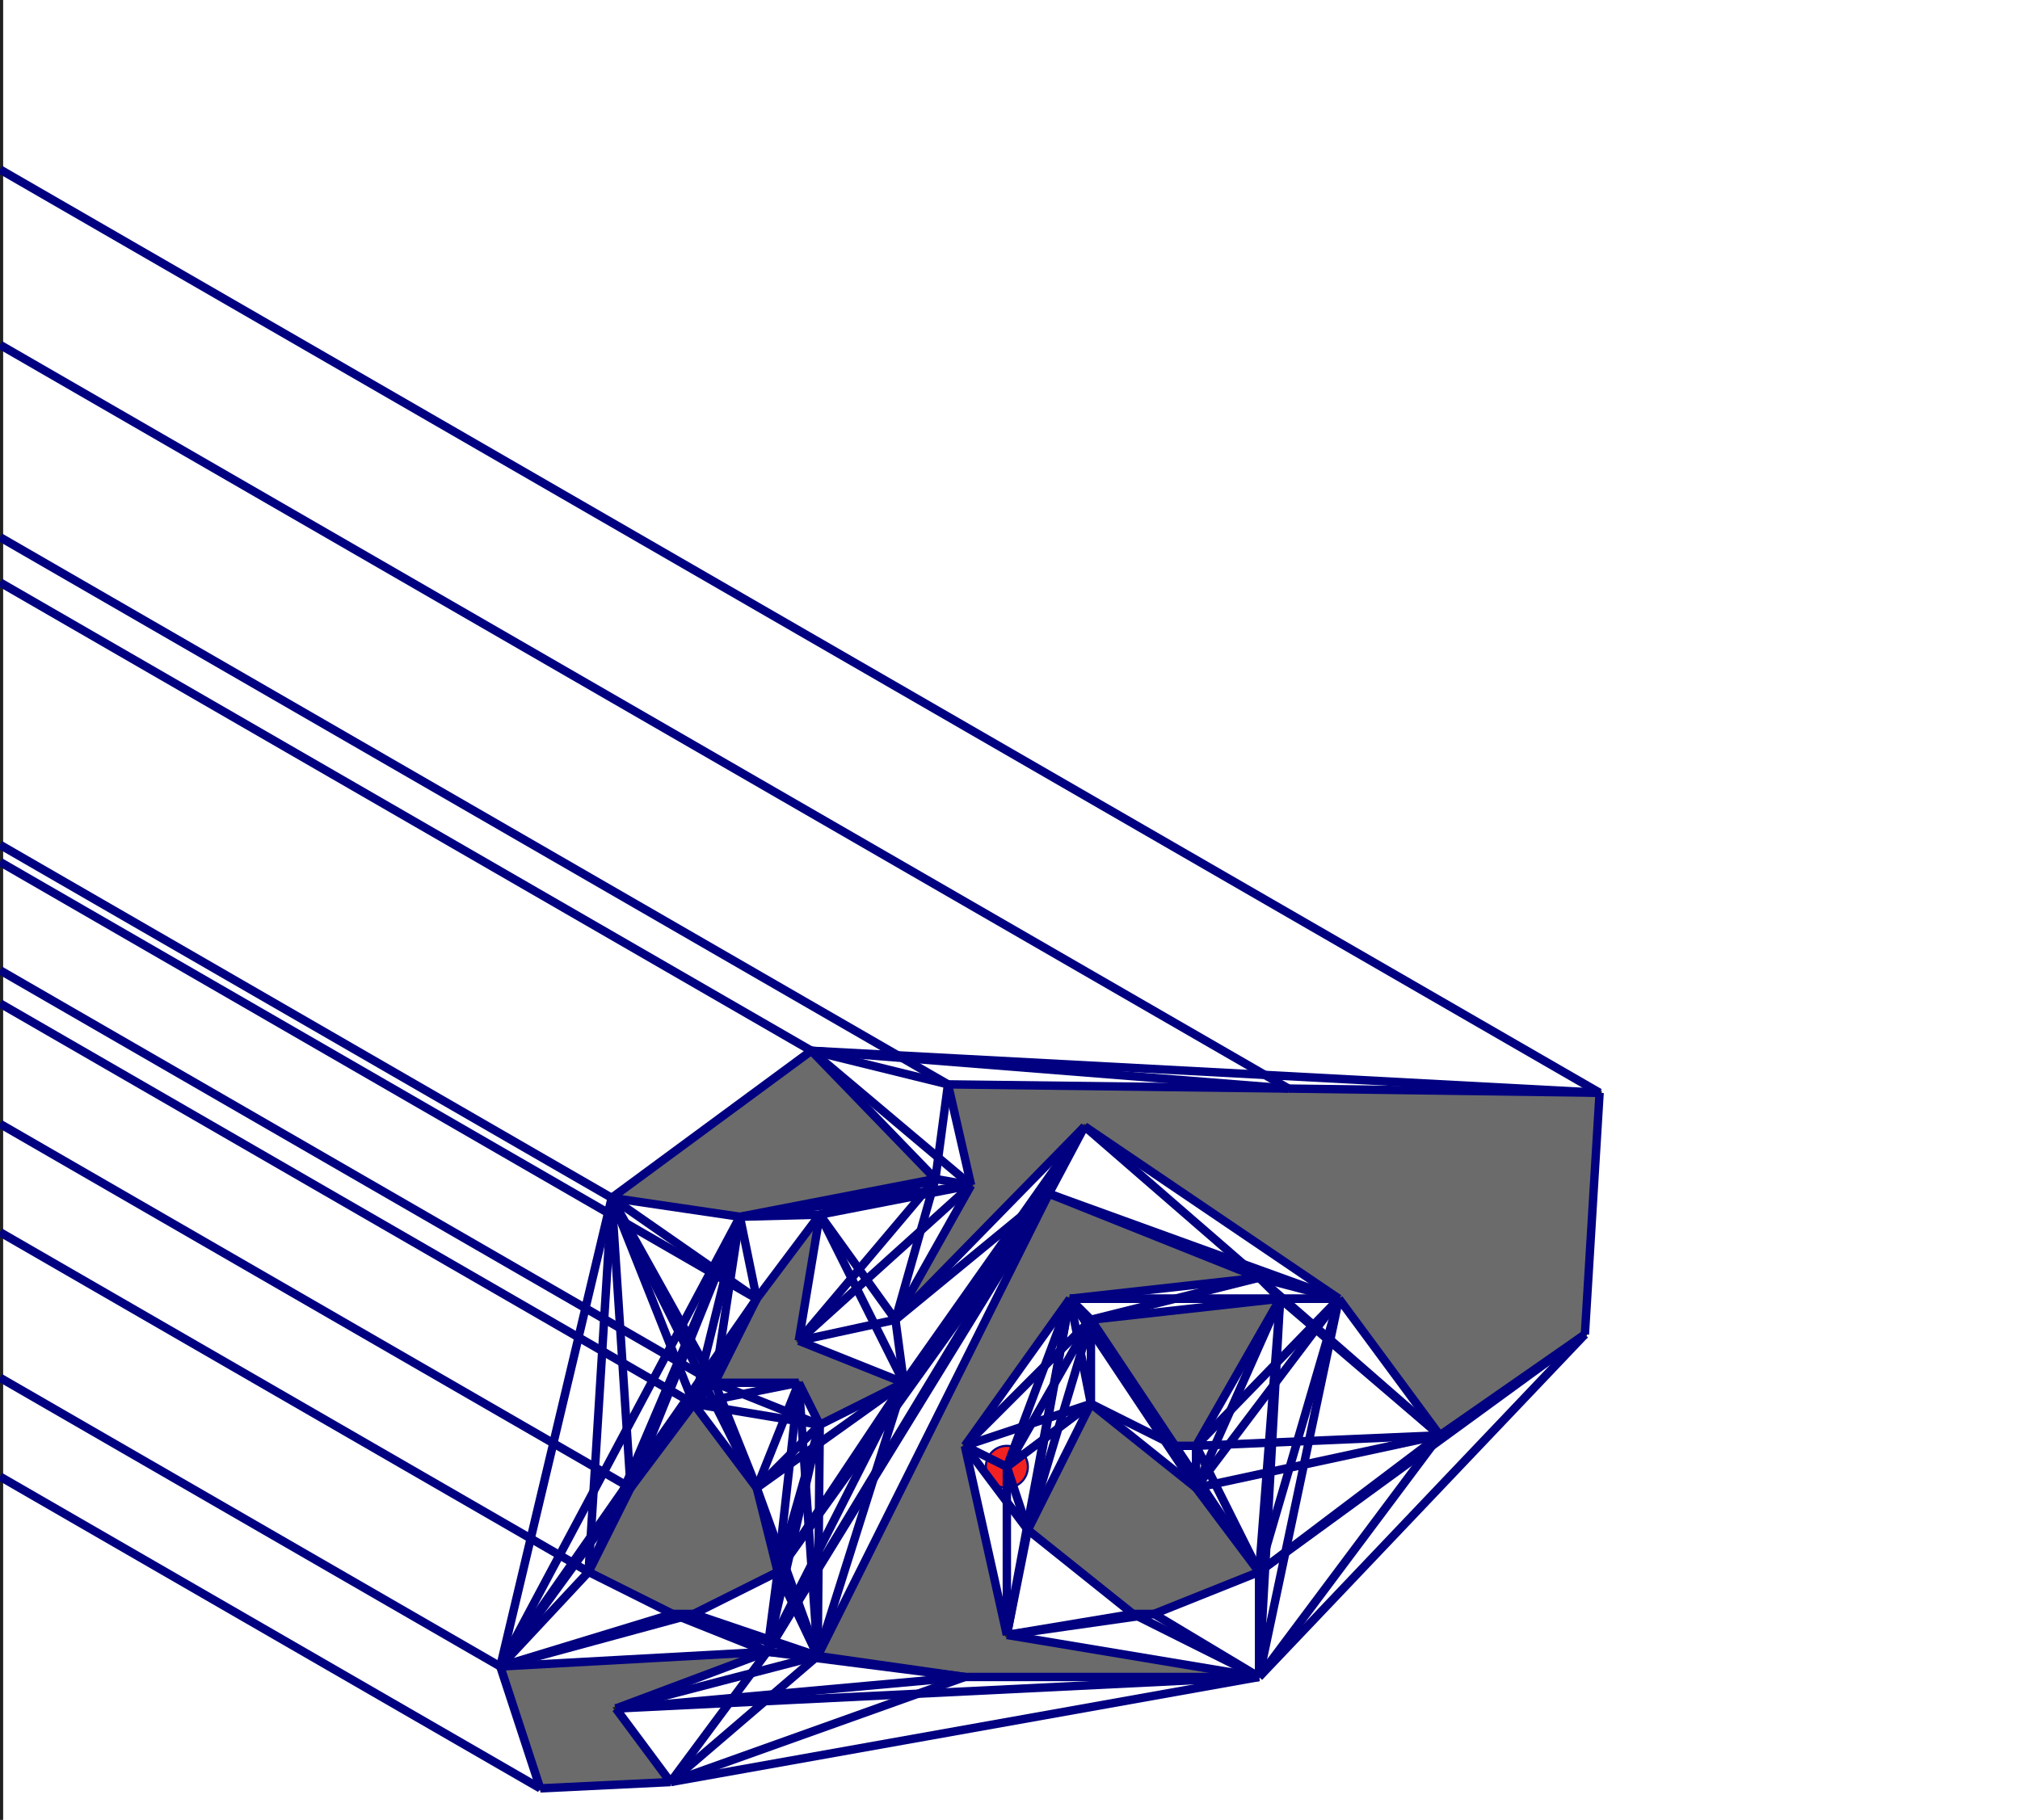
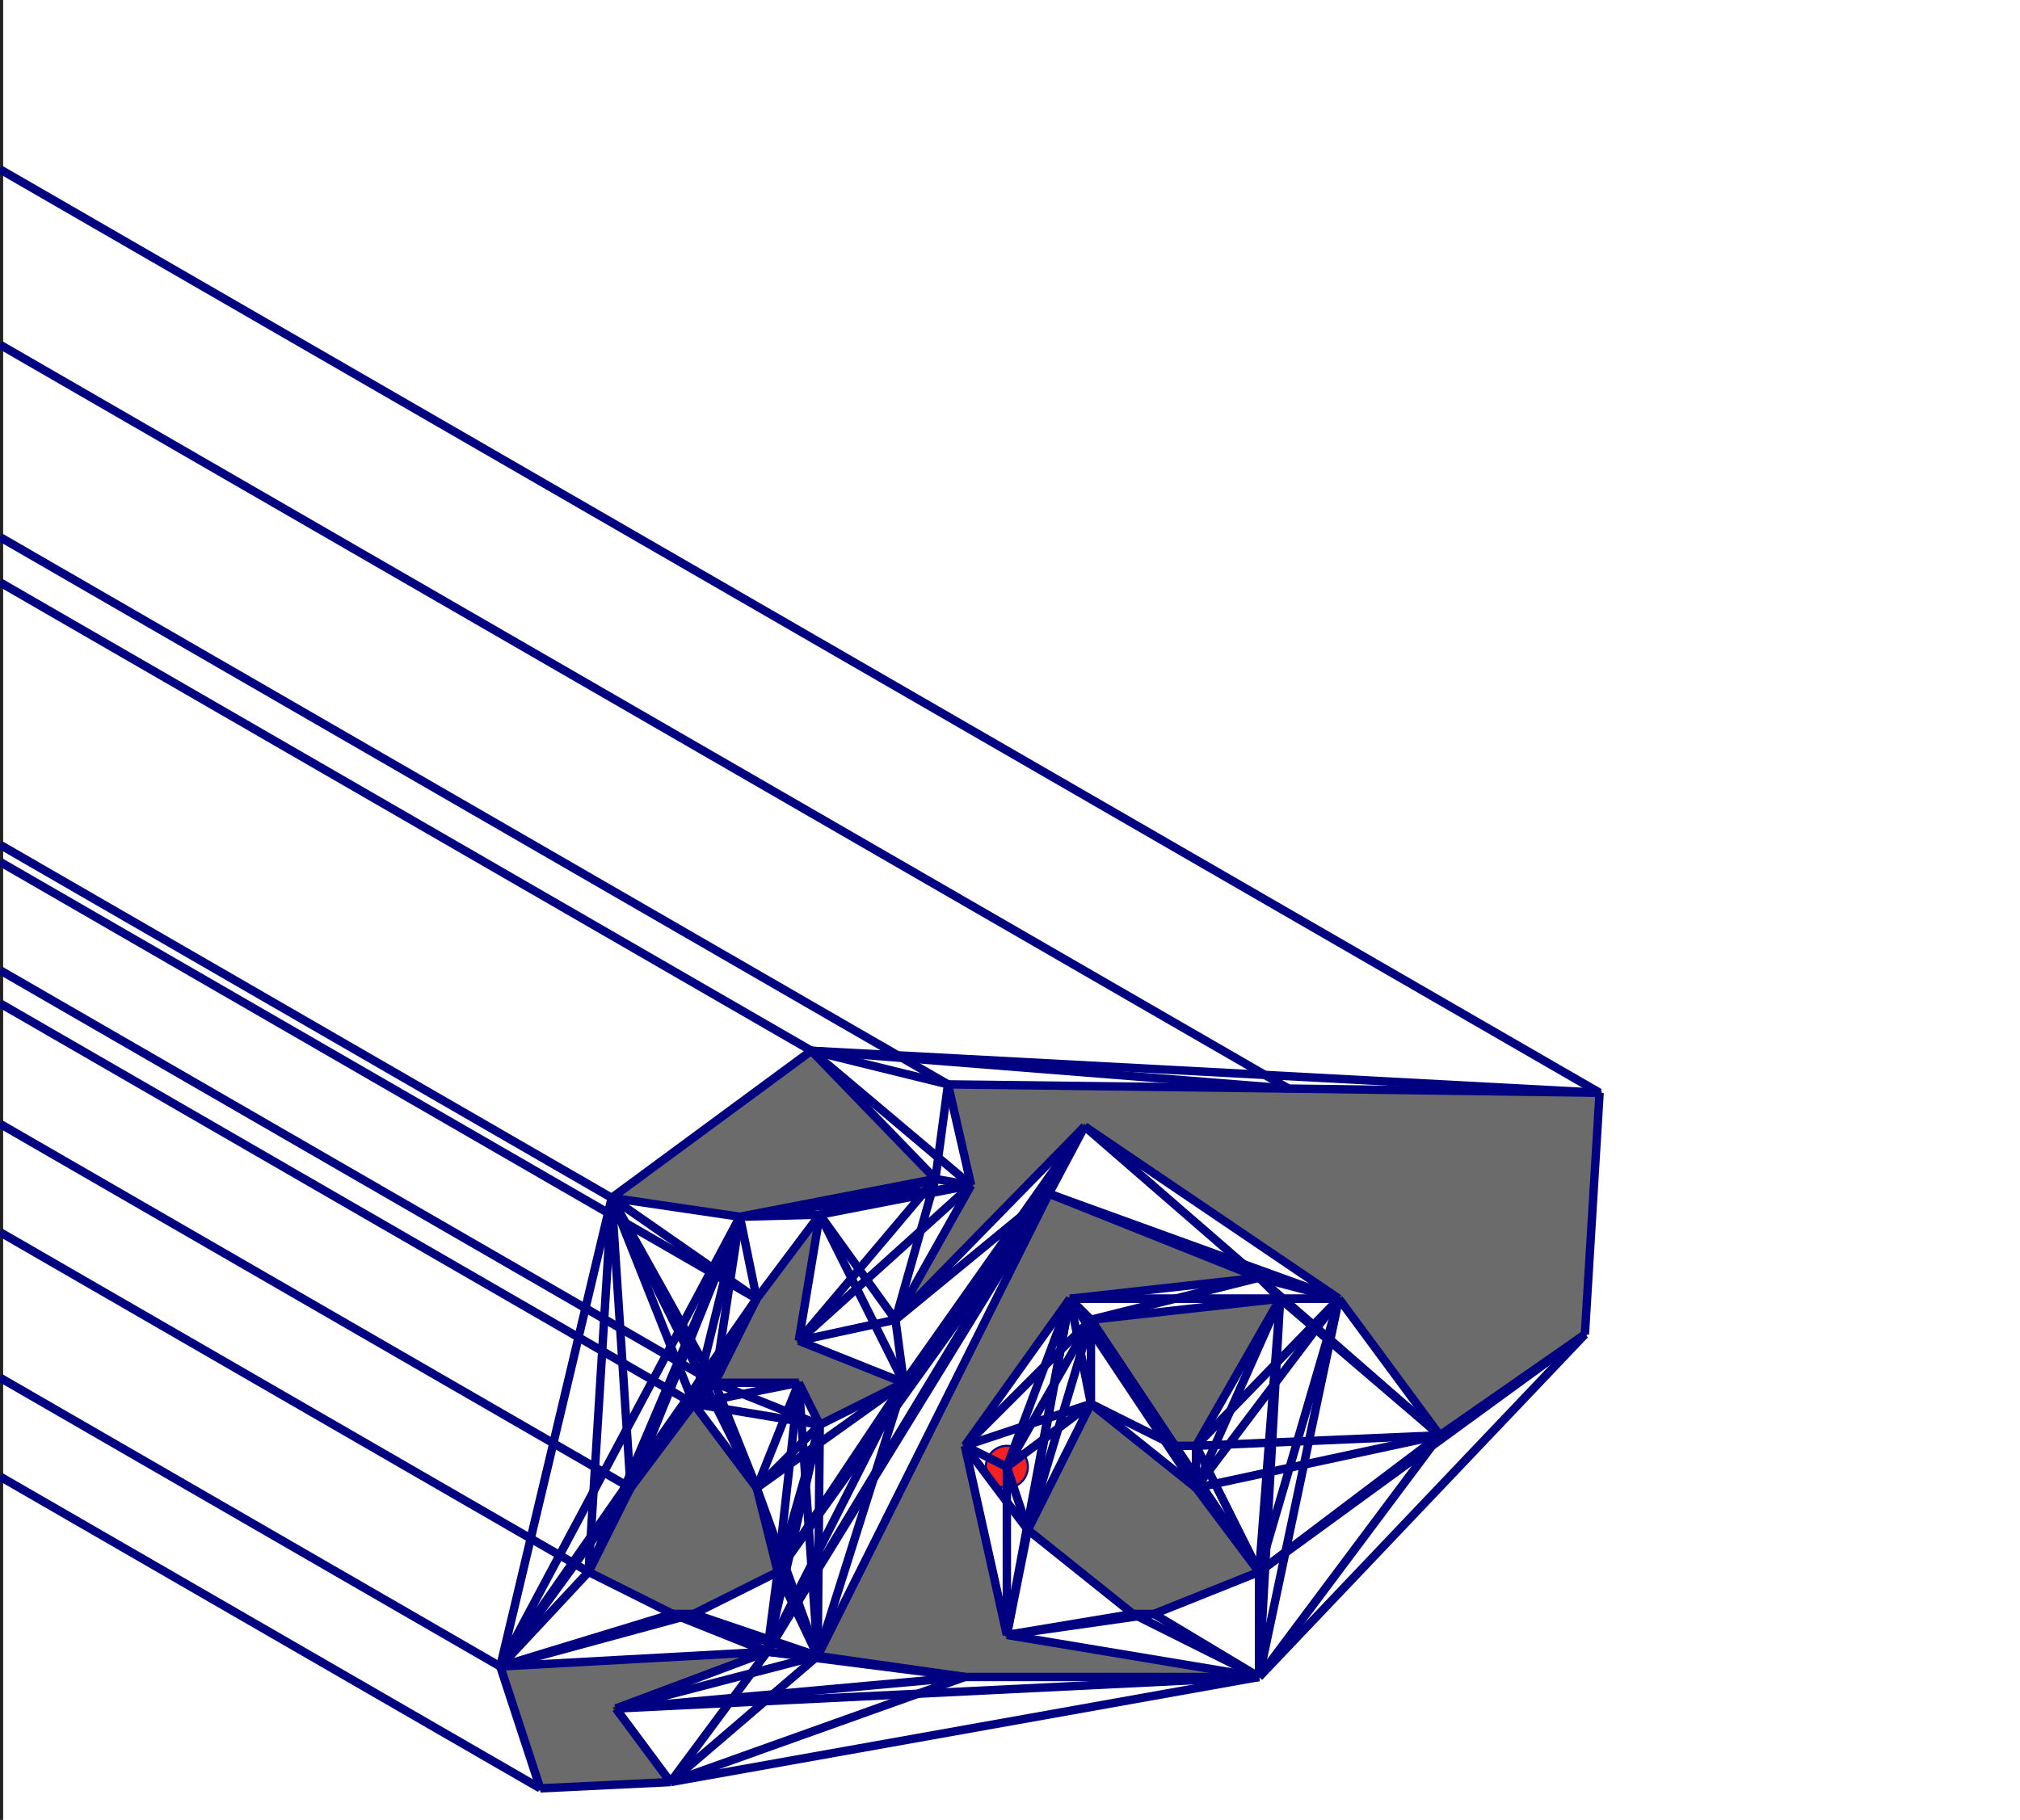
<svg xmlns="http://www.w3.org/2000/svg" version="1.1" viewBox="0 0 961 866 ">
  <g transform="scale(1 -1)">
    <g transform="translate(0 -866)">
      <line id="y" x1="0" x2="0" y1="0" y2=" 866" fill="none" stroke="#212121" stroke-width="3" />
      <polygon id="P1" points="539.0 98.0 549.0 98.0 599.0 118.0 569.0 158.0 519.0 198.0 489.0 138.0 " fill="#6B6B6B" stroke="#212121" stroke-width="2" />
      <polygon id="P2" points="559.0 178.0 569.0 178.0 609.0 248.0 519.0 238.0 " fill="#6B6B6B" stroke="#212121" stroke-width="2" />
      <polygon id="P3" points="389.0 78.0 459.0 68.0 599.0 68.0 479.0 88.0 459.0 178.0 509.0 248.0 599.0 258.0 499.0 298.0 " fill="#6B6B6B" stroke="#212121" stroke-width="2" />
      <polygon id="P4" points="320.0 98.0 330.0 98.0 370.0 118.0 360.0 158.0 330.0 198.0 300.0 158.0 280.0 118.0 " fill="#6B6B6B" stroke="#212121" stroke-width="2" />
      <polygon id="P5" points="380.0 208.0 390.0 188.0 430.0 208.0 380.0 228.0 390.0 288.0 360.0 248.0 340.0 208.0 " fill="#6B6B6B" stroke="#212121" stroke-width="2" />
      <polygon id="P6" points="352.0 287.0 445.0 305.0 386.0 366.0 291.0 296.0 " fill="#6B6B6B" stroke="#212121" stroke-width="2" />
      <polygon id="P7" points="319.0 18.0 293.0 53.0 365.0 80.0 238.0 73.0 257.0 15.0 " fill="#6B6B6B" stroke="#212121" stroke-width="2" />
      <polygon id="P8" points="637.0 248.0 516.0 330.0 426.0 238.0 462.0 302.0 451.0 350.0 613.0 348.0 761.0 346.0 754.0 231.0 685.0 183.0 " fill="#6B6B6B" stroke="#212121" stroke-width="2" />
      <circle id="L" cx="479.0" cy="168.0" r="10" fill="#F42121" stroke="#000080" stroke-width="1" />
      <polyline id="R1" points="599.0 68.0 754.0 231.0 " fill="none" stroke="#000080" stroke-width="4" />
      <polyline id="R2" points="390.0 188.0 365.0 80.0 " fill="none" stroke="#000080" stroke-width="4" />
      <polyline id="R3" points="330.0 198.0 340.0 208.0 " fill="none" stroke="#000080" stroke-width="4" />
      <polyline id="R4" points="599.0 68.0 685.0 183.0 " fill="none" stroke="#000080" stroke-width="4" />
      <polyline id="R5" points="320.0 98.0 330.0 98.0 " fill="none" stroke="#000080" stroke-width="4" />
-       <polyline id="R6" points="330.0 198.0 0.0 388.53 " fill="none" stroke="#000080" stroke-width="4" />
+       <polyline id="R6" points="330.0 198.0 0.0 388.56 " fill="none" stroke="#000080" stroke-width="4" />
      <polyline id="R7" points="386.0 366.0 462.0 302.0 " fill="none" stroke="#000080" stroke-width="4" />
      <polyline id="R8" points="516.0 330.0 426.0 238.0 " fill="none" stroke="#000080" stroke-width="4" />
      <polyline id="R9" points="569.0 178.0 637.0 248.0 " fill="none" stroke="#000080" stroke-width="4" />
      <polyline id="R10" points="459.0 178.0 479.0 168.0 " fill="none" stroke="#000080" stroke-width="4" />
-       <polyline id="R11" points="340.0 208.0 0.0 404.3 " fill="none" stroke="#000080" stroke-width="4" />
+       <polyline id="R11" points="340.0 208.0 0.0 404.33 " fill="none" stroke="#000080" stroke-width="4" />
      <polyline id="R12" points="445.0 305.0 451.0 350.0 " fill="none" stroke="#000080" stroke-width="4" />
      <polyline id="R13" points="569.0 178.0 609.0 248.0 " fill="none" stroke="#000080" stroke-width="4" />
      <polyline id="R14" points="319.0 18.0 365.0 80.0 " fill="none" stroke="#000080" stroke-width="4" />
      <polyline id="R15" points="489.0 138.0 479.0 168.0 " fill="none" stroke="#000080" stroke-width="4" />
      <polyline id="R16" points="330.0 98.0 365.0 80.0 " fill="none" stroke="#000080" stroke-width="4" />
      <polyline id="R17" points="559.0 178.0 569.0 178.0 " fill="none" stroke="#000080" stroke-width="4" />
      <polyline id="R18" points="360.0 248.0 340.0 208.0 " fill="none" stroke="#000080" stroke-width="4" />
      <polyline id="R19" points="754.0 231.0 685.0 183.0 " fill="none" stroke="#000080" stroke-width="4" />
      <polyline id="R20" points="489.0 138.0 459.0 178.0 " fill="none" stroke="#000080" stroke-width="4" />
      <polyline id="R21" points="599.0 258.0 516.0 330.0 " fill="none" stroke="#000080" stroke-width="4" />
      <polyline id="R22" points="609.0 248.0 637.0 248.0 " fill="none" stroke="#000080" stroke-width="4" />
      <polyline id="R23" points="330.0 198.0 360.0 248.0 " fill="none" stroke="#000080" stroke-width="4" />
      <polyline id="R24" points="320.0 98.0 365.0 80.0 " fill="none" stroke="#000080" stroke-width="4" />
      <polyline id="R25" points="330.0 198.0 380.0 208.0 " fill="none" stroke="#000080" stroke-width="4" />
      <polyline id="R26" points="569.0 158.0 637.0 248.0 " fill="none" stroke="#000080" stroke-width="4" />
      <polyline id="R27" points="300.0 158.0 360.0 248.0 " fill="none" stroke="#000080" stroke-width="4" />
      <polyline id="R28" points="319.0 18.0 257.0 15.0 " fill="none" stroke="#000080" stroke-width="4" />
      <polyline id="R29" points="519.0 198.0 519.0 238.0 " fill="none" stroke="#000080" stroke-width="4" />
      <polyline id="R30" points="380.0 208.0 340.0 208.0 " fill="none" stroke="#000080" stroke-width="4" />
      <polyline id="R31" points="390.0 288.0 445.0 305.0 " fill="none" stroke="#000080" stroke-width="4" />
      <polyline id="R32" points="569.0 158.0 569.0 178.0 " fill="none" stroke="#000080" stroke-width="4" />
      <polyline id="R33" points="330.0 98.0 370.0 118.0 " fill="none" stroke="#000080" stroke-width="4" />
      <polyline id="R34" points="293.0 53.0 365.0 80.0 " fill="none" stroke="#000080" stroke-width="4" />
      <polyline id="R35" points="430.0 208.0 516.0 330.0 " fill="none" stroke="#000080" stroke-width="4" />
      <polyline id="R36" points="599.0 118.0 599.0 68.0 " fill="none" stroke="#000080" stroke-width="4" />
      <polyline id="R37" points="599.0 118.0 754.0 231.0 " fill="none" stroke="#000080" stroke-width="4" />
      <polyline id="R38" points="370.0 118.0 365.0 80.0 " fill="none" stroke="#000080" stroke-width="4" />
      <polyline id="R39" points="569.0 158.0 559.0 178.0 " fill="none" stroke="#000080" stroke-width="4" />
      <polyline id="R40" points="599.0 118.0 685.0 183.0 " fill="none" stroke="#000080" stroke-width="4" />
      <polyline id="R41" points="430.0 208.0 426.0 238.0 " fill="none" stroke="#000080" stroke-width="4" />
      <polyline id="R42" points="389.0 78.0 360.0 158.0 " fill="none" stroke="#000080" stroke-width="4" />
      <polyline id="R43" points="539.0 98.0 549.0 98.0 " fill="none" stroke="#000080" stroke-width="4" />
      <polyline id="R44" points="569.0 158.0 609.0 248.0 " fill="none" stroke="#000080" stroke-width="4" />
      <polyline id="R45" points="370.0 118.0 390.0 188.0 " fill="none" stroke="#000080" stroke-width="4" />
      <polyline id="R46" points="330.0 198.0 300.0 158.0 " fill="none" stroke="#000080" stroke-width="4" />
      <polyline id="R47" points="319.0 18.0 293.0 53.0 " fill="none" stroke="#000080" stroke-width="4" />
      <polyline id="R48" points="430.0 208.0 365.0 80.0 " fill="none" stroke="#000080" stroke-width="4" />
      <polyline id="R49" points="389.0 78.0 459.0 68.0 " fill="none" stroke="#000080" stroke-width="4" />
      <polyline id="R50" points="390.0 188.0 430.0 208.0 " fill="none" stroke="#000080" stroke-width="4" />
      <polyline id="R51" points="390.0 288.0 462.0 302.0 " fill="none" stroke="#000080" stroke-width="4" />
      <polyline id="R52" points="370.0 118.0 516.0 330.0 " fill="none" stroke="#000080" stroke-width="4" />
      <polyline id="R53" points="320.0 98.0 280.0 118.0 " fill="none" stroke="#000080" stroke-width="4" />
      <polyline id="R54" points="569.0 158.0 519.0 238.0 " fill="none" stroke="#000080" stroke-width="4" />
      <polyline id="R55" points="509.0 248.0 599.0 258.0 " fill="none" stroke="#000080" stroke-width="4" />
      <polyline id="R56" points="549.0 98.0 599.0 68.0 " fill="none" stroke="#000080" stroke-width="4" />
-       <polyline id="R57" points="360.0 248.0 0.0 455.85 " fill="none" stroke="#000080" stroke-width="4" />
+       <polyline id="R57" points="360.0 248.0 0.0 455.88 " fill="none" stroke="#000080" stroke-width="4" />
      <polyline id="R58" points="360.0 158.0 380.0 208.0 " fill="none" stroke="#000080" stroke-width="4" />
      <polyline id="R59" points="519.0 198.0 559.0 178.0 " fill="none" stroke="#000080" stroke-width="4" />
      <polyline id="R60" points="499.0 298.0 637.0 248.0 " fill="none" stroke="#000080" stroke-width="4" />
      <polyline id="R61" points="445.0 305.0 386.0 366.0 " fill="none" stroke="#000080" stroke-width="4" />
      <polyline id="R62" points="549.0 98.0 599.0 118.0 " fill="none" stroke="#000080" stroke-width="4" />
      <polyline id="R63" points="569.0 158.0 519.0 198.0 " fill="none" stroke="#000080" stroke-width="4" />
      <polyline id="R64" points="489.0 138.0 509.0 248.0 " fill="none" stroke="#000080" stroke-width="4" />
      <polyline id="R65" points="389.0 78.0 380.0 208.0 " fill="none" stroke="#000080" stroke-width="4" />
      <polyline id="R66" points="539.0 98.0 599.0 68.0 " fill="none" stroke="#000080" stroke-width="4" />
      <polyline id="R67" points="445.0 305.0 462.0 302.0 " fill="none" stroke="#000080" stroke-width="4" />
      <polyline id="R68" points="609.0 248.0 519.0 238.0 " fill="none" stroke="#000080" stroke-width="4" />
      <polyline id="R69" points="386.0 366.0 451.0 350.0 " fill="none" stroke="#000080" stroke-width="4" />
      <polyline id="R70" points="509.0 248.0 479.0 168.0 " fill="none" stroke="#000080" stroke-width="4" />
      <polyline id="R71" points="360.0 158.0 340.0 208.0 " fill="none" stroke="#000080" stroke-width="4" />
      <polyline id="R72" points="559.0 178.0 519.0 238.0 " fill="none" stroke="#000080" stroke-width="4" />
      <polyline id="R73" points="352.0 287.0 291.0 296.0 " fill="none" stroke="#000080" stroke-width="4" />
      <polyline id="R74" points="365.0 80.0 516.0 330.0 " fill="none" stroke="#000080" stroke-width="4" />
-       <polyline id="R75" points="238.0 73.0 0.0 210.41 " fill="none" stroke="#000080" stroke-width="4" />
-       <polyline id="R76" points="280.0 118.0 0.0 279.66 " fill="none" stroke="#000080" stroke-width="4" />
+       <polyline id="R75" points="238.0 73.0 0.0 210.43 " fill="none" stroke="#000080" stroke-width="4" />
+       <polyline id="R76" points="280.0 118.0 0.0 279.68 " fill="none" stroke="#000080" stroke-width="4" />
      <polyline id="R77" points="370.0 118.0 430.0 208.0 " fill="none" stroke="#000080" stroke-width="4" />
      <polyline id="R78" points="360.0 158.0 330.0 198.0 " fill="none" stroke="#000080" stroke-width="4" />
      <polyline id="R79" points="459.0 178.0 509.0 248.0 " fill="none" stroke="#000080" stroke-width="4" />
      <polyline id="R80" points="462.0 302.0 451.0 350.0 " fill="none" stroke="#000080" stroke-width="4" />
      <polyline id="R81" points="479.0 88.0 509.0 248.0 " fill="none" stroke="#000080" stroke-width="4" />
      <polyline id="R82" points="609.0 248.0 685.0 183.0 " fill="none" stroke="#000080" stroke-width="4" />
      <polyline id="R83" points="599.0 118.0 569.0 158.0 " fill="none" stroke="#000080" stroke-width="4" />
      <polyline id="R84" points="360.0 158.0 430.0 208.0 " fill="none" stroke="#000080" stroke-width="4" />
      <polyline id="R85" points="609.0 248.0 599.0 68.0 " fill="none" stroke="#000080" stroke-width="4" />
      <polyline id="R86" points="569.0 178.0 685.0 183.0 " fill="none" stroke="#000080" stroke-width="4" />
      <polyline id="R87" points="599.0 68.0 637.0 248.0 " fill="none" stroke="#000080" stroke-width="4" />
      <polyline id="R88" points="380.0 208.0 390.0 188.0 " fill="none" stroke="#000080" stroke-width="4" />
      <polyline id="R89" points="613.0 348.0 761.0 346.0 " fill="none" stroke="#000080" stroke-width="4" />
      <polyline id="R90" points="459.0 68.0 293.0 53.0 " fill="none" stroke="#000080" stroke-width="4" />
      <polyline id="R91" points="352.0 287.0 462.0 302.0 " fill="none" stroke="#000080" stroke-width="4" />
-       <polyline id="R92" points="386.0 366.0 0.0 588.86 " fill="none" stroke="#000080" stroke-width="4" />
+       <polyline id="R92" points="386.0 366.0 0.0 588.89 " fill="none" stroke="#000080" stroke-width="4" />
      <polyline id="R93" points="459.0 68.0 319.0 18.0 " fill="none" stroke="#000080" stroke-width="4" />
      <polyline id="R94" points="637.0 248.0 685.0 183.0 " fill="none" stroke="#000080" stroke-width="4" />
      <polyline id="R95" points="599.0 118.0 637.0 248.0 " fill="none" stroke="#000080" stroke-width="4" />
      <polyline id="R96" points="370.0 118.0 380.0 208.0 " fill="none" stroke="#000080" stroke-width="4" />
      <polyline id="R97" points="599.0 118.0 569.0 178.0 " fill="none" stroke="#000080" stroke-width="4" />
      <polyline id="R98" points="291.0 296.0 238.0 73.0 " fill="none" stroke="#000080" stroke-width="4" />
      <polyline id="R99" points="459.0 68.0 365.0 80.0 " fill="none" stroke="#000080" stroke-width="4" />
-       <polyline id="R100" points="761.0 346.0 0.0 785.36 " fill="none" stroke="#000080" stroke-width="4" />
+       <polyline id="R100" points="761.0 346.0 0.0 785.43 " fill="none" stroke="#000080" stroke-width="4" />
      <polyline id="R101" points="389.0 78.0 430.0 208.0 " fill="none" stroke="#000080" stroke-width="4" />
      <polyline id="R102" points="330.0 198.0 390.0 188.0 " fill="none" stroke="#000080" stroke-width="4" />
      <polyline id="R103" points="599.0 118.0 609.0 248.0 " fill="none" stroke="#000080" stroke-width="4" />
      <polyline id="R104" points="599.0 118.0 559.0 178.0 " fill="none" stroke="#000080" stroke-width="4" />
      <polyline id="R105" points="569.0 158.0 685.0 183.0 " fill="none" stroke="#000080" stroke-width="4" />
      <polyline id="R106" points="390.0 188.0 340.0 208.0 " fill="none" stroke="#000080" stroke-width="4" />
      <polyline id="R107" points="599.0 118.0 519.0 238.0 " fill="none" stroke="#000080" stroke-width="4" />
      <polyline id="R108" points="360.0 158.0 390.0 188.0 " fill="none" stroke="#000080" stroke-width="4" />
      <polyline id="R109" points="389.0 78.0 370.0 118.0 " fill="none" stroke="#000080" stroke-width="4" />
      <polyline id="R110" points="352.0 287.0 238.0 73.0 " fill="none" stroke="#000080" stroke-width="4" />
      <polyline id="R111" points="390.0 288.0 352.0 287.0 " fill="none" stroke="#000080" stroke-width="4" />
      <polyline id="R112" points="389.0 78.0 293.0 53.0 " fill="none" stroke="#000080" stroke-width="4" />
      <polyline id="R113" points="300.0 158.0 280.0 118.0 " fill="none" stroke="#000080" stroke-width="4" />
      <polyline id="R114" points="380.0 228.0 426.0 238.0 " fill="none" stroke="#000080" stroke-width="4" />
      <polyline id="R115" points="389.0 78.0 330.0 98.0 " fill="none" stroke="#000080" stroke-width="4" />
      <polyline id="R116" points="489.0 138.0 479.0 88.0 " fill="none" stroke="#000080" stroke-width="4" />
      <polyline id="R117" points="389.0 78.0 319.0 18.0 " fill="none" stroke="#000080" stroke-width="4" />
      <polyline id="R118" points="430.0 208.0 380.0 228.0 " fill="none" stroke="#000080" stroke-width="4" />
      <polyline id="R119" points="386.0 366.0 291.0 296.0 " fill="none" stroke="#000080" stroke-width="4" />
      <polyline id="R120" points="389.0 78.0 320.0 98.0 " fill="none" stroke="#000080" stroke-width="4" />
      <polyline id="R121" points="479.0 88.0 479.0 168.0 " fill="none" stroke="#000080" stroke-width="4" />
      <polyline id="R122" points="389.0 78.0 390.0 188.0 " fill="none" stroke="#000080" stroke-width="4" />
      <polyline id="R123" points="370.0 118.0 360.0 158.0 " fill="none" stroke="#000080" stroke-width="4" />
      <polyline id="R124" points="352.0 287.0 445.0 305.0 " fill="none" stroke="#000080" stroke-width="4" />
      <polyline id="R125" points="389.0 78.0 365.0 80.0 " fill="none" stroke="#000080" stroke-width="4" />
-       <polyline id="R126" points="300.0 158.0 0.0 331.21 " fill="none" stroke="#000080" stroke-width="4" />
+       <polyline id="R126" points="300.0 158.0 0.0 331.23 " fill="none" stroke="#000080" stroke-width="4" />
      <polyline id="R127" points="479.0 88.0 459.0 178.0 " fill="none" stroke="#000080" stroke-width="4" />
-       <polyline id="R128" points="451.0 350.0 0.0 610.38 " fill="none" stroke="#000080" stroke-width="4" />
+       <polyline id="R128" points="451.0 350.0 0.0 610.43 " fill="none" stroke="#000080" stroke-width="4" />
      <polyline id="R129" points="599.0 68.0 293.0 53.0 " fill="none" stroke="#000080" stroke-width="4" />
      <polyline id="R130" points="280.0 118.0 352.0 287.0 " fill="none" stroke="#000080" stroke-width="4" />
      <polyline id="R131" points="389.0 78.0 499.0 298.0 " fill="none" stroke="#000080" stroke-width="4" />
      <polyline id="R132" points="380.0 228.0 445.0 305.0 " fill="none" stroke="#000080" stroke-width="4" />
      <polyline id="R133" points="300.0 158.0 238.0 73.0 " fill="none" stroke="#000080" stroke-width="4" />
      <polyline id="R134" points="539.0 98.0 489.0 138.0 " fill="none" stroke="#000080" stroke-width="4" />
      <polyline id="R135" points="599.0 118.0 509.0 248.0 " fill="none" stroke="#000080" stroke-width="4" />
      <polyline id="R136" points="390.0 288.0 360.0 248.0 " fill="none" stroke="#000080" stroke-width="4" />
      <polyline id="R137" points="360.0 248.0 238.0 73.0 " fill="none" stroke="#000080" stroke-width="4" />
      <polyline id="R138" points="599.0 68.0 319.0 18.0 " fill="none" stroke="#000080" stroke-width="4" />
      <polyline id="R139" points="380.0 228.0 390.0 288.0 " fill="none" stroke="#000080" stroke-width="4" />
      <polyline id="R140" points="599.0 258.0 685.0 183.0 " fill="none" stroke="#000080" stroke-width="4" />
      <polyline id="R141" points="386.0 366.0 761.0 346.0 " fill="none" stroke="#000080" stroke-width="4" />
      <polyline id="R142" points="280.0 118.0 291.0 296.0 " fill="none" stroke="#000080" stroke-width="4" />
      <polyline id="R143" points="380.0 228.0 462.0 302.0 " fill="none" stroke="#000080" stroke-width="4" />
      <polyline id="R144" points="509.0 248.0 637.0 248.0 " fill="none" stroke="#000080" stroke-width="4" />
-       <polyline id="R145" points="613.0 348.0 0.0 701.92 " fill="none" stroke="#000080" stroke-width="4" />
+       <polyline id="R145" points="613.0 348.0 0.0 701.97 " fill="none" stroke="#000080" stroke-width="4" />
      <polyline id="R146" points="320.0 98.0 238.0 73.0 " fill="none" stroke="#000080" stroke-width="4" />
      <polyline id="R147" points="330.0 198.0 291.0 296.0 " fill="none" stroke="#000080" stroke-width="4" />
      <polyline id="R148" points="489.0 138.0 519.0 238.0 " fill="none" stroke="#000080" stroke-width="4" />
      <polyline id="R149" points="599.0 258.0 499.0 298.0 " fill="none" stroke="#000080" stroke-width="4" />
      <polyline id="R150" points="330.0 98.0 238.0 73.0 " fill="none" stroke="#000080" stroke-width="4" />
      <polyline id="R151" points="519.0 238.0 459.0 178.0 " fill="none" stroke="#000080" stroke-width="4" />
      <polyline id="R152" points="340.0 208.0 291.0 296.0 " fill="none" stroke="#000080" stroke-width="4" />
      <polyline id="R153" points="599.0 68.0 479.0 88.0 " fill="none" stroke="#000080" stroke-width="4" />
      <polyline id="R154" points="499.0 298.0 516.0 330.0 " fill="none" stroke="#000080" stroke-width="4" />
      <polyline id="R155" points="559.0 178.0 509.0 248.0 " fill="none" stroke="#000080" stroke-width="4" />
      <polyline id="R156" points="365.0 80.0 238.0 73.0 " fill="none" stroke="#000080" stroke-width="4" />
      <polyline id="R157" points="360.0 248.0 291.0 296.0 " fill="none" stroke="#000080" stroke-width="4" />
      <polyline id="R158" points="609.0 248.0 509.0 248.0 " fill="none" stroke="#000080" stroke-width="4" />
      <polyline id="R159" points="459.0 68.0 599.0 68.0 " fill="none" stroke="#000080" stroke-width="4" />
      <polyline id="R160" points="519.0 238.0 479.0 168.0 " fill="none" stroke="#000080" stroke-width="4" />
      <polyline id="R161" points="499.0 298.0 426.0 238.0 " fill="none" stroke="#000080" stroke-width="4" />
      <polyline id="R162" points="569.0 158.0 509.0 248.0 " fill="none" stroke="#000080" stroke-width="4" />
      <polyline id="R163" points="519.0 198.0 489.0 138.0 " fill="none" stroke="#000080" stroke-width="4" />
      <polyline id="R164" points="426.0 238.0 462.0 302.0 " fill="none" stroke="#000080" stroke-width="4" />
      <polyline id="R165" points="451.0 350.0 613.0 348.0 " fill="none" stroke="#000080" stroke-width="4" />
      <polyline id="R166" points="499.0 298.0 430.0 208.0 " fill="none" stroke="#000080" stroke-width="4" />
      <polyline id="R167" points="238.0 73.0 257.0 15.0 " fill="none" stroke="#000080" stroke-width="4" />
-       <polyline id="R168" points="257.0 15.0 0.0 163.38 " fill="none" stroke="#000080" stroke-width="4" />
+       <polyline id="R168" points="257.0 15.0 0.0 163.4 " fill="none" stroke="#000080" stroke-width="4" />
      <polyline id="R169" points="519.0 198.0 479.0 168.0 " fill="none" stroke="#000080" stroke-width="4" />
      <polyline id="R170" points="761.0 346.0 754.0 231.0 " fill="none" stroke="#000080" stroke-width="4" />
      <polyline id="R171" points="519.0 198.0 459.0 178.0 " fill="none" stroke="#000080" stroke-width="4" />
      <polyline id="R172" points="300.0 158.0 291.0 296.0 " fill="none" stroke="#000080" stroke-width="4" />
      <polyline id="R173" points="519.0 238.0 599.0 258.0 " fill="none" stroke="#000080" stroke-width="4" />
      <polyline id="R174" points="549.0 98.0 479.0 88.0 " fill="none" stroke="#000080" stroke-width="4" />
      <polyline id="R175" points="519.0 198.0 509.0 248.0 " fill="none" stroke="#000080" stroke-width="4" />
      <polyline id="R176" points="445.0 305.0 426.0 238.0 " fill="none" stroke="#000080" stroke-width="4" />
      <polyline id="R177" points="280.0 118.0 238.0 73.0 " fill="none" stroke="#000080" stroke-width="4" />
      <polyline id="R178" points="637.0 248.0 516.0 330.0 " fill="none" stroke="#000080" stroke-width="4" />
      <polyline id="R179" points="609.0 248.0 599.0 258.0 " fill="none" stroke="#000080" stroke-width="4" />
      <polyline id="R180" points="300.0 158.0 352.0 287.0 " fill="none" stroke="#000080" stroke-width="4" />
      <polyline id="R181" points="599.0 258.0 637.0 248.0 " fill="none" stroke="#000080" stroke-width="4" />
      <polyline id="R182" points="386.0 366.0 613.0 348.0 " fill="none" stroke="#000080" stroke-width="4" />
      <polyline id="R183" points="430.0 208.0 390.0 288.0 " fill="none" stroke="#000080" stroke-width="4" />
-       <polyline id="R184" points="291.0 296.0 0.0 464.01 " fill="none" stroke="#000080" stroke-width="4" />
+       <polyline id="R184" points="291.0 296.0 0.0 464.04 " fill="none" stroke="#000080" stroke-width="4" />
      <polyline id="R185" points="499.0 298.0 370.0 118.0 " fill="none" stroke="#000080" stroke-width="4" />
      <polyline id="R186" points="390.0 288.0 426.0 238.0 " fill="none" stroke="#000080" stroke-width="4" />
      <polyline id="R187" points="499.0 298.0 365.0 80.0 " fill="none" stroke="#000080" stroke-width="4" />
      <polyline id="R188" points="519.0 238.0 509.0 248.0 " fill="none" stroke="#000080" stroke-width="4" />
      <polyline id="R189" points="360.0 248.0 352.0 287.0 " fill="none" stroke="#000080" stroke-width="4" />
      <polyline id="R190" points="330.0 198.0 352.0 287.0 " fill="none" stroke="#000080" stroke-width="4" />
      <polyline id="R191" points="340.0 208.0 352.0 287.0 " fill="none" stroke="#000080" stroke-width="4" />
      <polyline id="R192" points="360.0 158.0 291.0 296.0 " fill="none" stroke="#000080" stroke-width="4" />
      <polyline id="R193" points="539.0 98.0 479.0 88.0 " fill="none" stroke="#000080" stroke-width="4" />
    </g>
  </g>
</svg>
